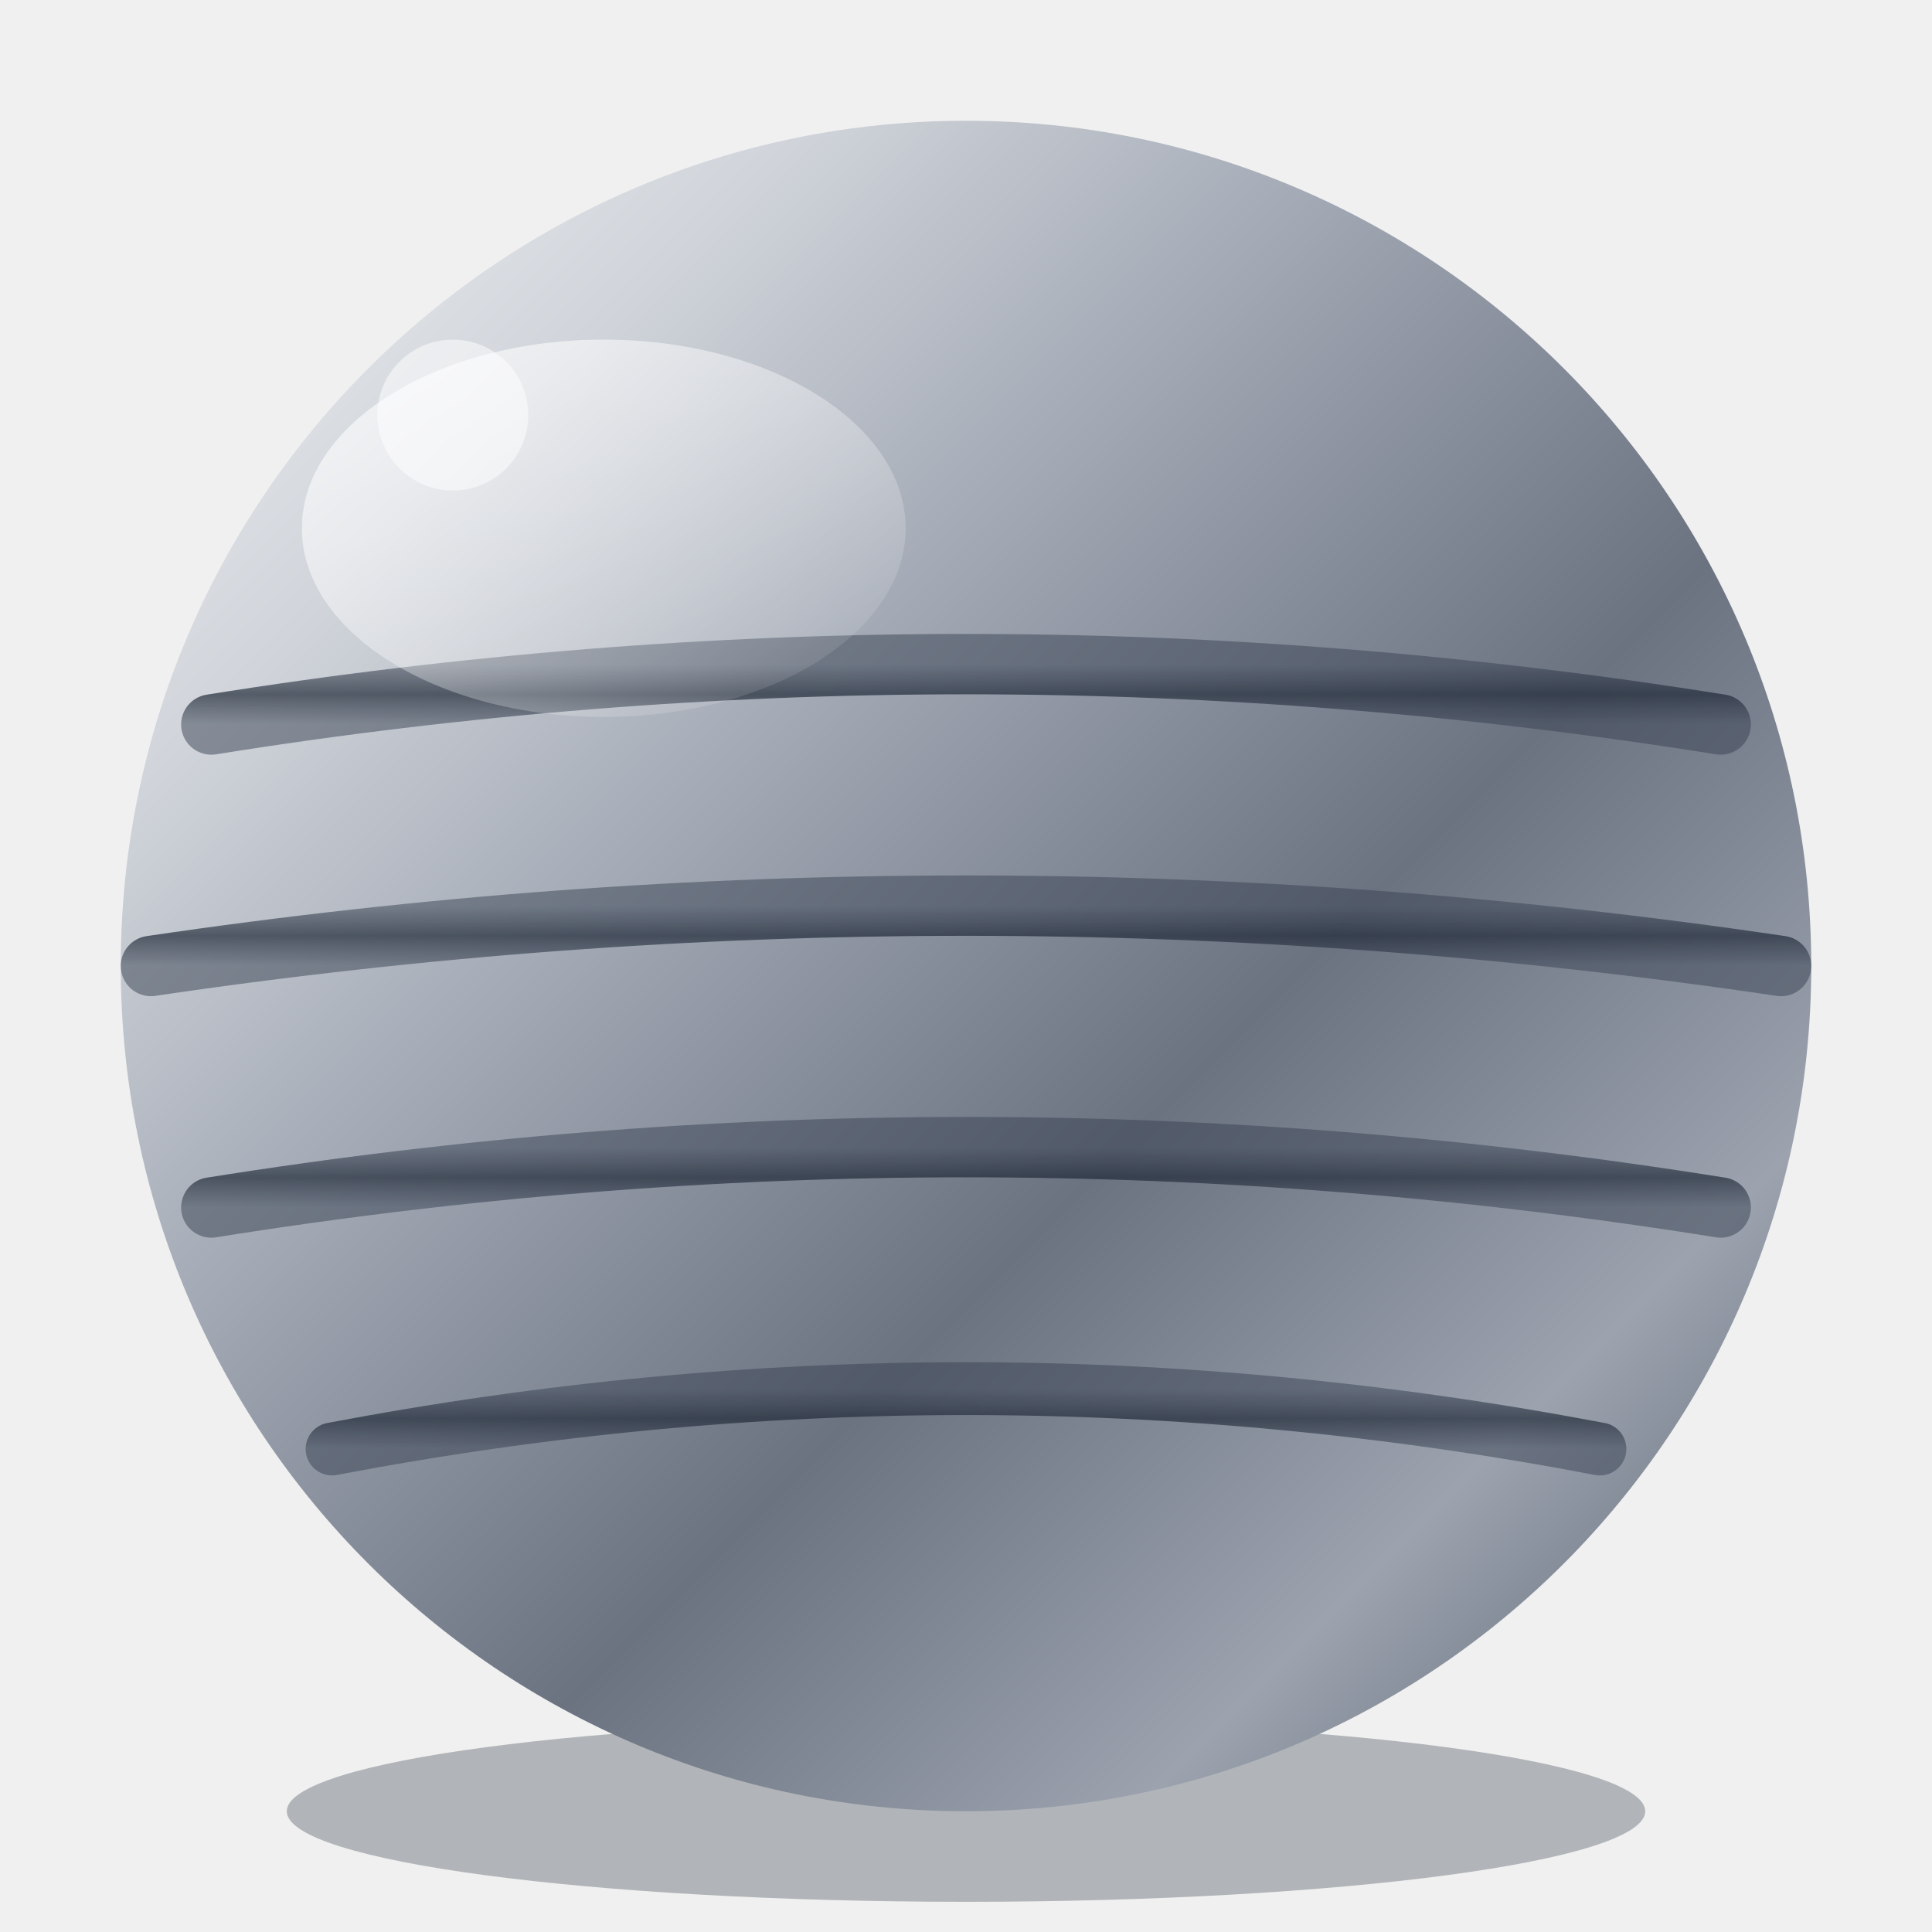
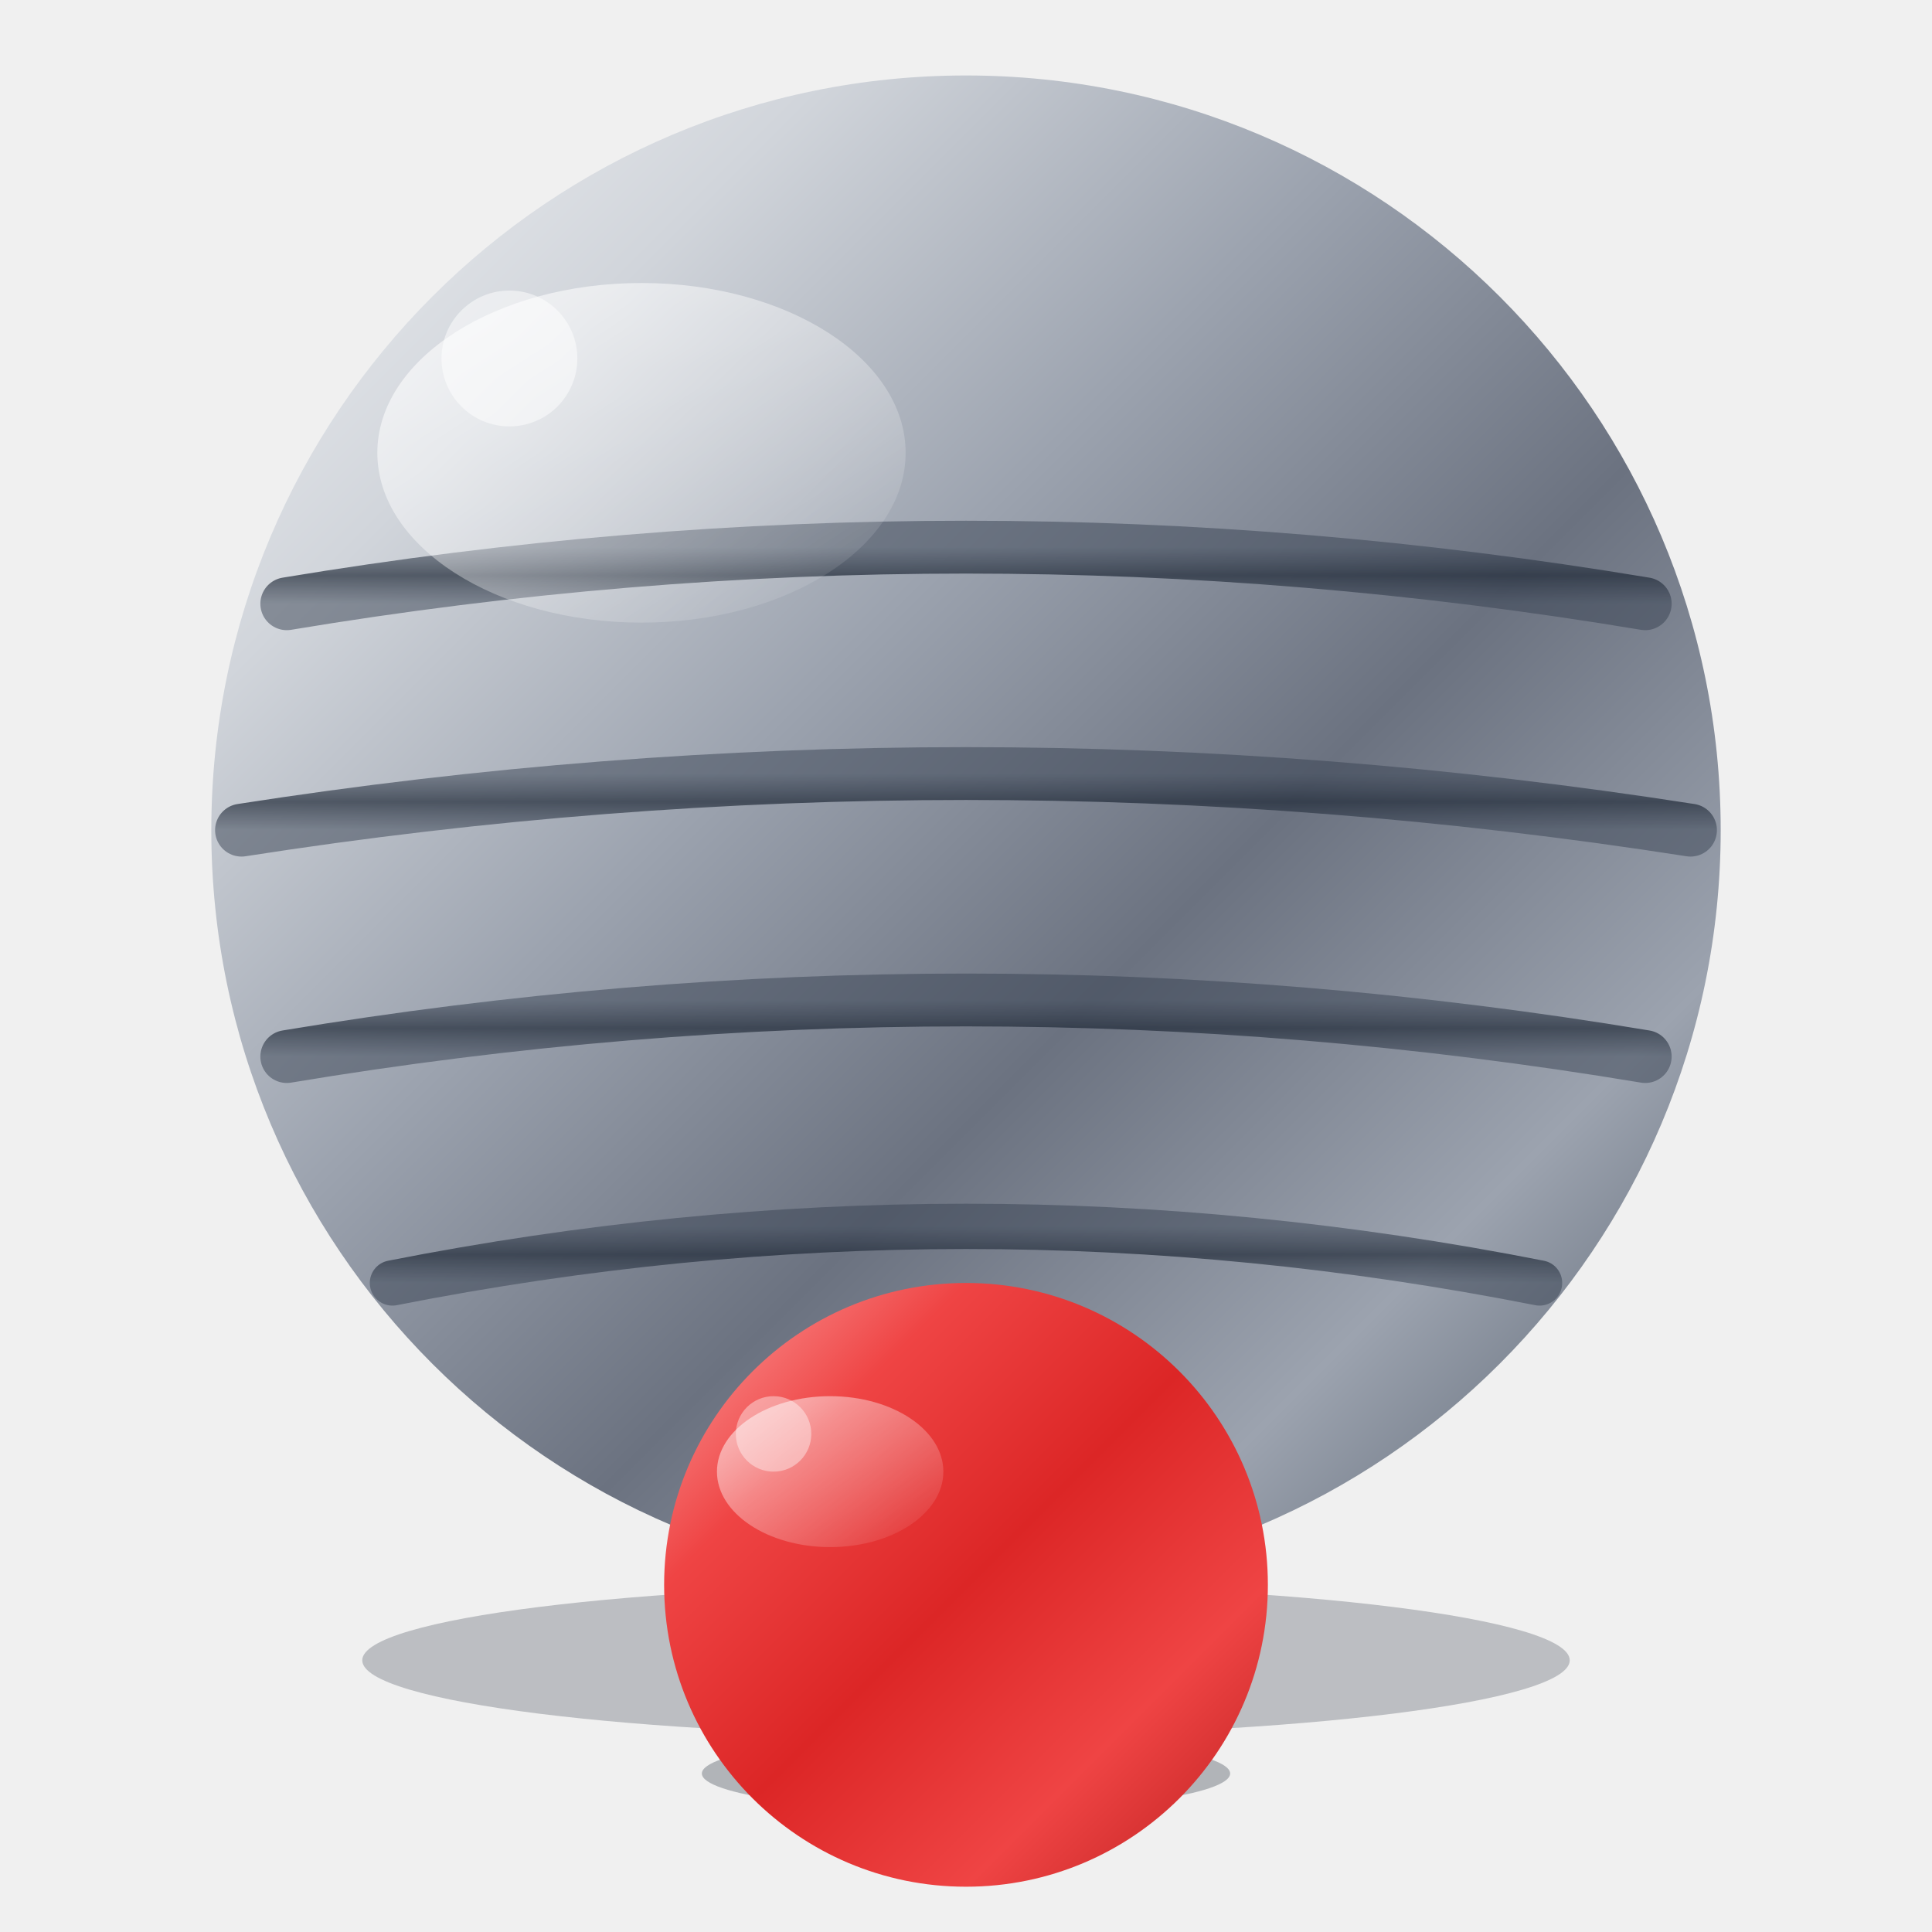
<svg xmlns="http://www.w3.org/2000/svg" viewBox="0 0 512 512">
  <defs>
    <linearGradient id="steelGradient" x1="0%" y1="0%" x2="100%" y2="100%">
      <stop offset="0%" stop-color="#f3f4f6" />
      <stop offset="20%" stop-color="#d1d5db" />
      <stop offset="40%" stop-color="#9ca3af" />
      <stop offset="60%" stop-color="#6b7280" />
      <stop offset="80%" stop-color="#9ca3af" />
      <stop offset="100%" stop-color="#4b5563" />
    </linearGradient>
    <linearGradient id="shineGradient" x1="0%" y1="0%" x2="100%" y2="100%">
      <stop offset="0%" stop-color="white" stop-opacity="0.7" />
      <stop offset="100%" stop-color="white" stop-opacity="0" />
    </linearGradient>
    <linearGradient id="grooveGradient" x1="0%" y1="0%" x2="0%" y2="100%">
      <stop offset="0%" stop-color="#374151" stop-opacity="0.5" />
      <stop offset="50%" stop-color="#1f2937" stop-opacity="0.7" />
      <stop offset="100%" stop-color="#374151" stop-opacity="0.5" />
    </linearGradient>
+     <linearGradient id="redGradient" x1="0%" y1="0%" x2="100%" y2="100%">
+       <stop offset="0%" stop-color="#fca5a5" />
+       <stop offset="25%" stop-color="#ef4444" />
+       <stop offset="50%" stop-color="#dc2626" />
+       <stop offset="75%" stop-color="#ef4444" />
+       <stop offset="100%" stop-color="#b91c1c" />
+     </linearGradient>
+     <linearGradient id="redShineGradient" x1="0%" y1="0%" x2="100%" y2="100%">
+       <stop offset="0%" stop-color="white" stop-opacity="0.6" />
+       <stop offset="100%" stop-color="white" stop-opacity="0" />
+     </linearGradient>
  </defs>
-   <ellipse cx="256" cy="480" rx="180" ry="24" fill="#1f2937" opacity="0.3" />
-   <circle cx="256" cy="256" r="224" fill="url(#steelGradient)" />
-   <path d="M56 192 Q256 160 456 192" fill="none" stroke="url(#grooveGradient)" stroke-width="16" stroke-linecap="round" />
-   <path d="M40 256 Q256 224 472 256" fill="none" stroke="url(#grooveGradient)" stroke-width="16" stroke-linecap="round" />
-   <path d="M56 320 Q256 288 456 320" fill="none" stroke="url(#grooveGradient)" stroke-width="16" stroke-linecap="round" />
-   <path d="M88 384 Q256 352 424 384" fill="none" stroke="url(#grooveGradient)" stroke-width="14" stroke-linecap="round" />
-   <ellipse cx="160" cy="140" rx="80" ry="50" fill="url(#shineGradient)" />
-   <circle cx="120" cy="110" r="20" fill="white" opacity="0.5" />
+   <ellipse cx="256" cy="440" rx="160" ry="20" fill="#1f2937" opacity="0.25" />
+   <circle cx="256" cy="220" r="200" fill="url(#steelGradient)" />
+   <path d="M76 160 Q256 130 436 160" fill="none" stroke="url(#grooveGradient)" stroke-width="14" stroke-linecap="round" />
+   <path d="M64 220 Q256 190 448 220" fill="none" stroke="url(#grooveGradient)" stroke-width="14" stroke-linecap="round" />
+   <path d="M76 280 Q256 250 436 280" fill="none" stroke="url(#grooveGradient)" stroke-width="14" stroke-linecap="round" />
+   <path d="M104 340 Q256 310 408 340" fill="none" stroke="url(#grooveGradient)" stroke-width="12" stroke-linecap="round" />
+   <ellipse cx="170" cy="120" rx="70" ry="45" fill="url(#shineGradient)" />
+   <circle cx="135" cy="95" r="18" fill="white" opacity="0.5" />
+   <ellipse cx="256" cy="470" rx="70" ry="10" fill="#1f2937" opacity="0.3" />
+   <circle cx="256" cy="420" r="80" fill="url(#redGradient)" />
+   <ellipse cx="220" cy="390" rx="30" ry="20" fill="url(#redShineGradient)" />
+   <circle cx="205" cy="380" r="10" fill="white" opacity="0.4" />
</svg>
